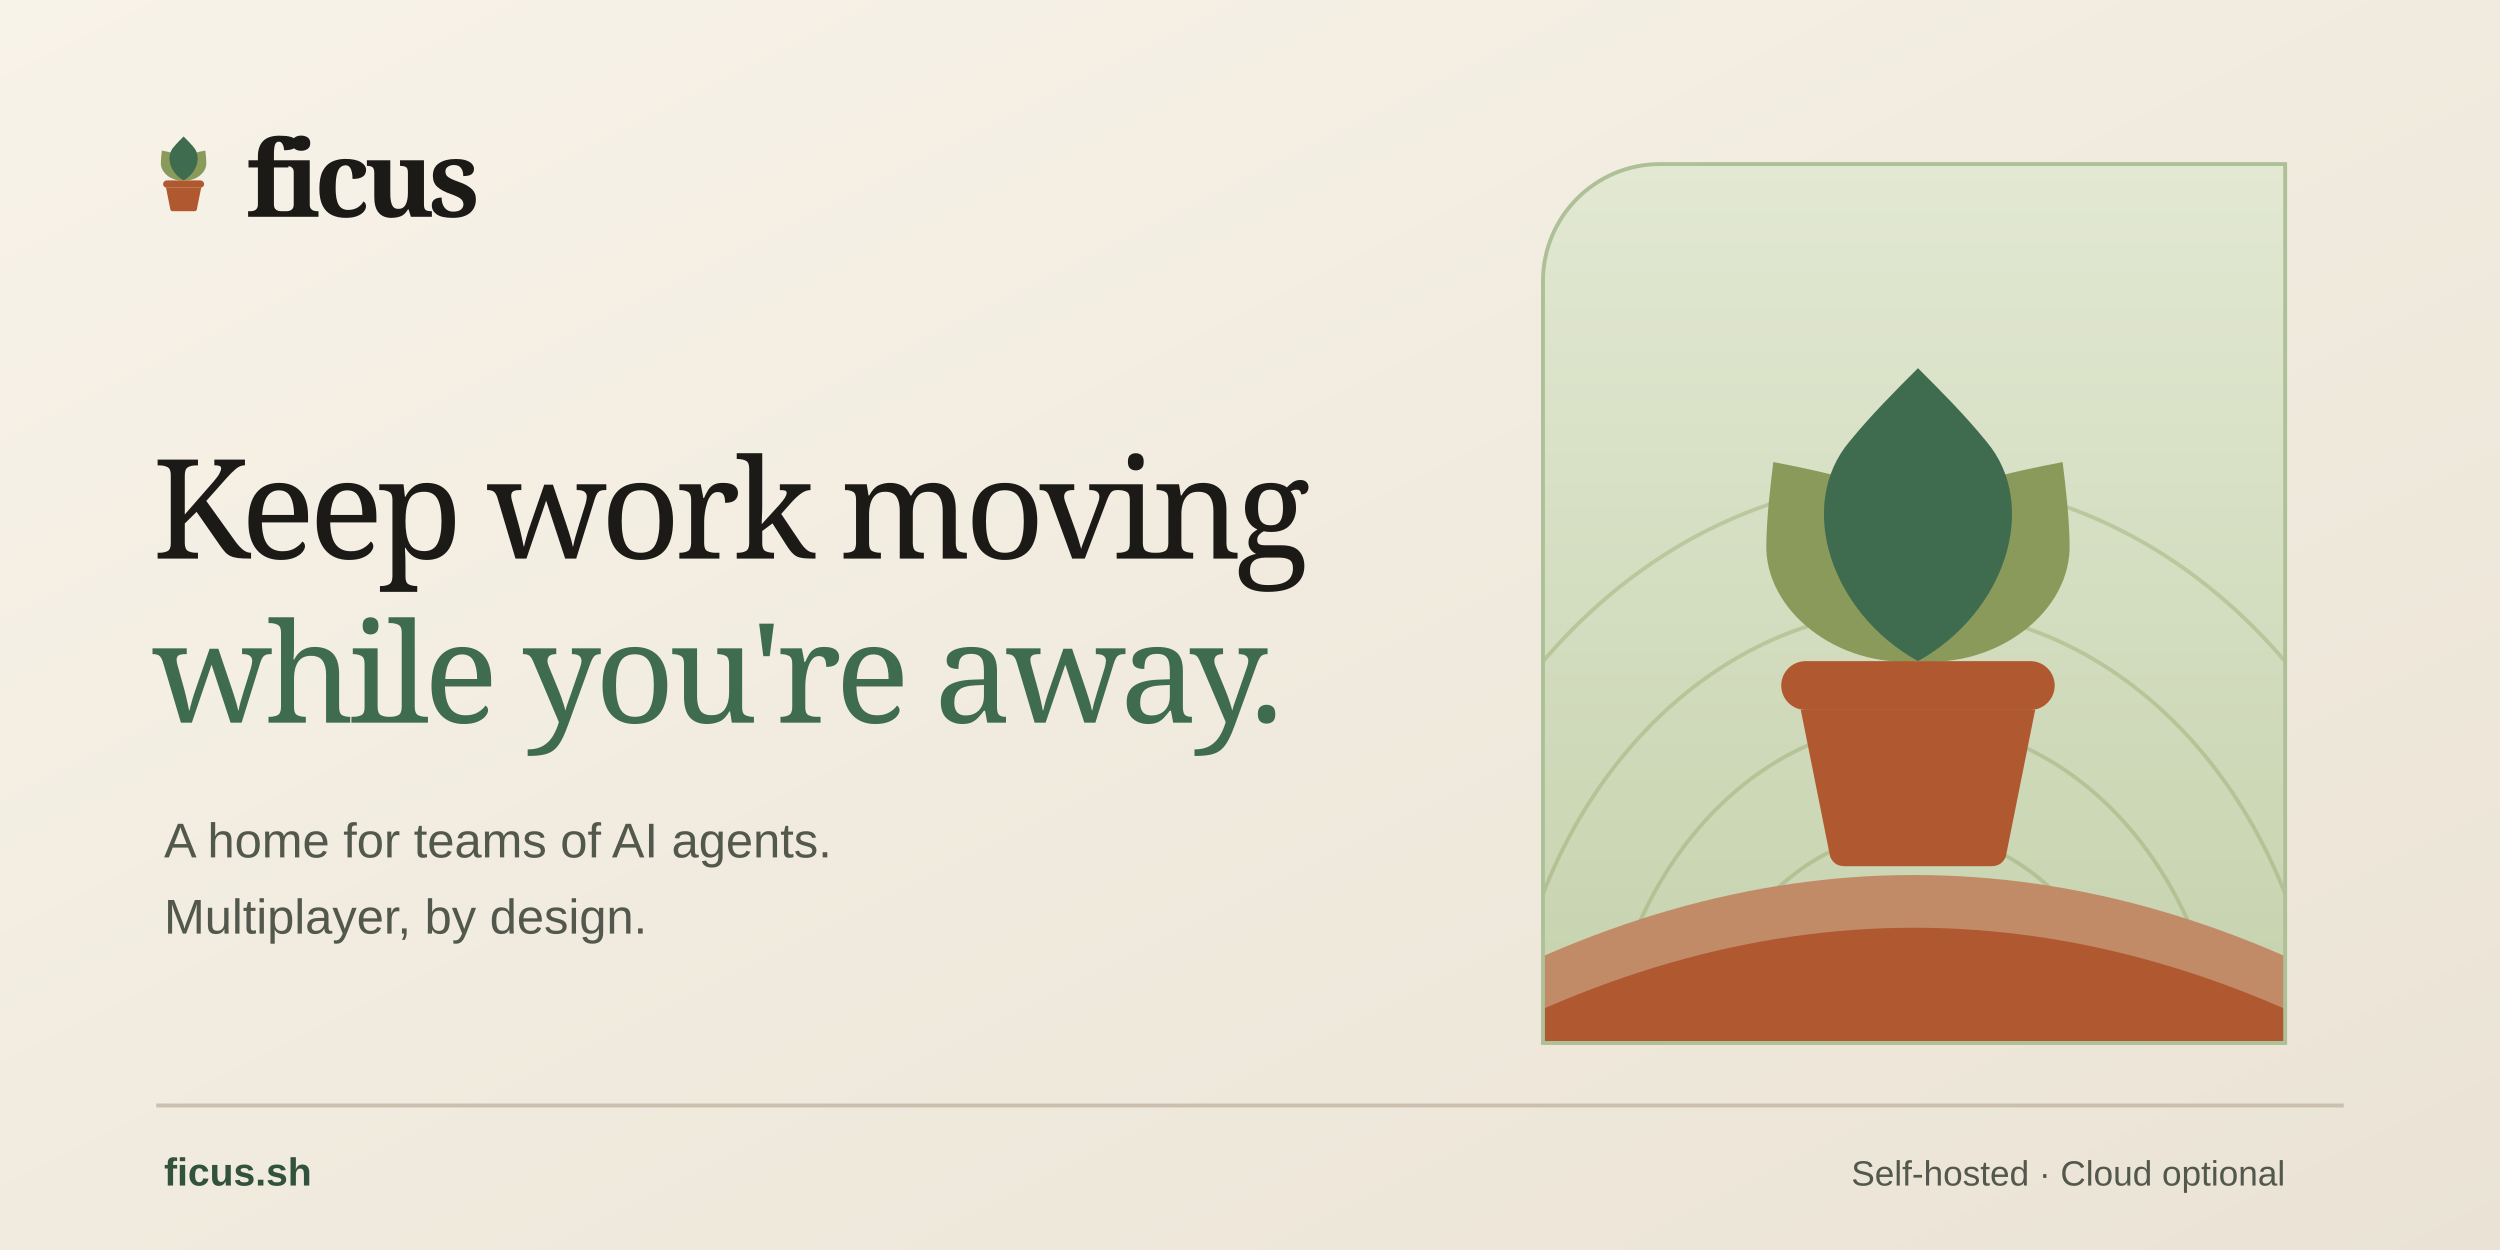
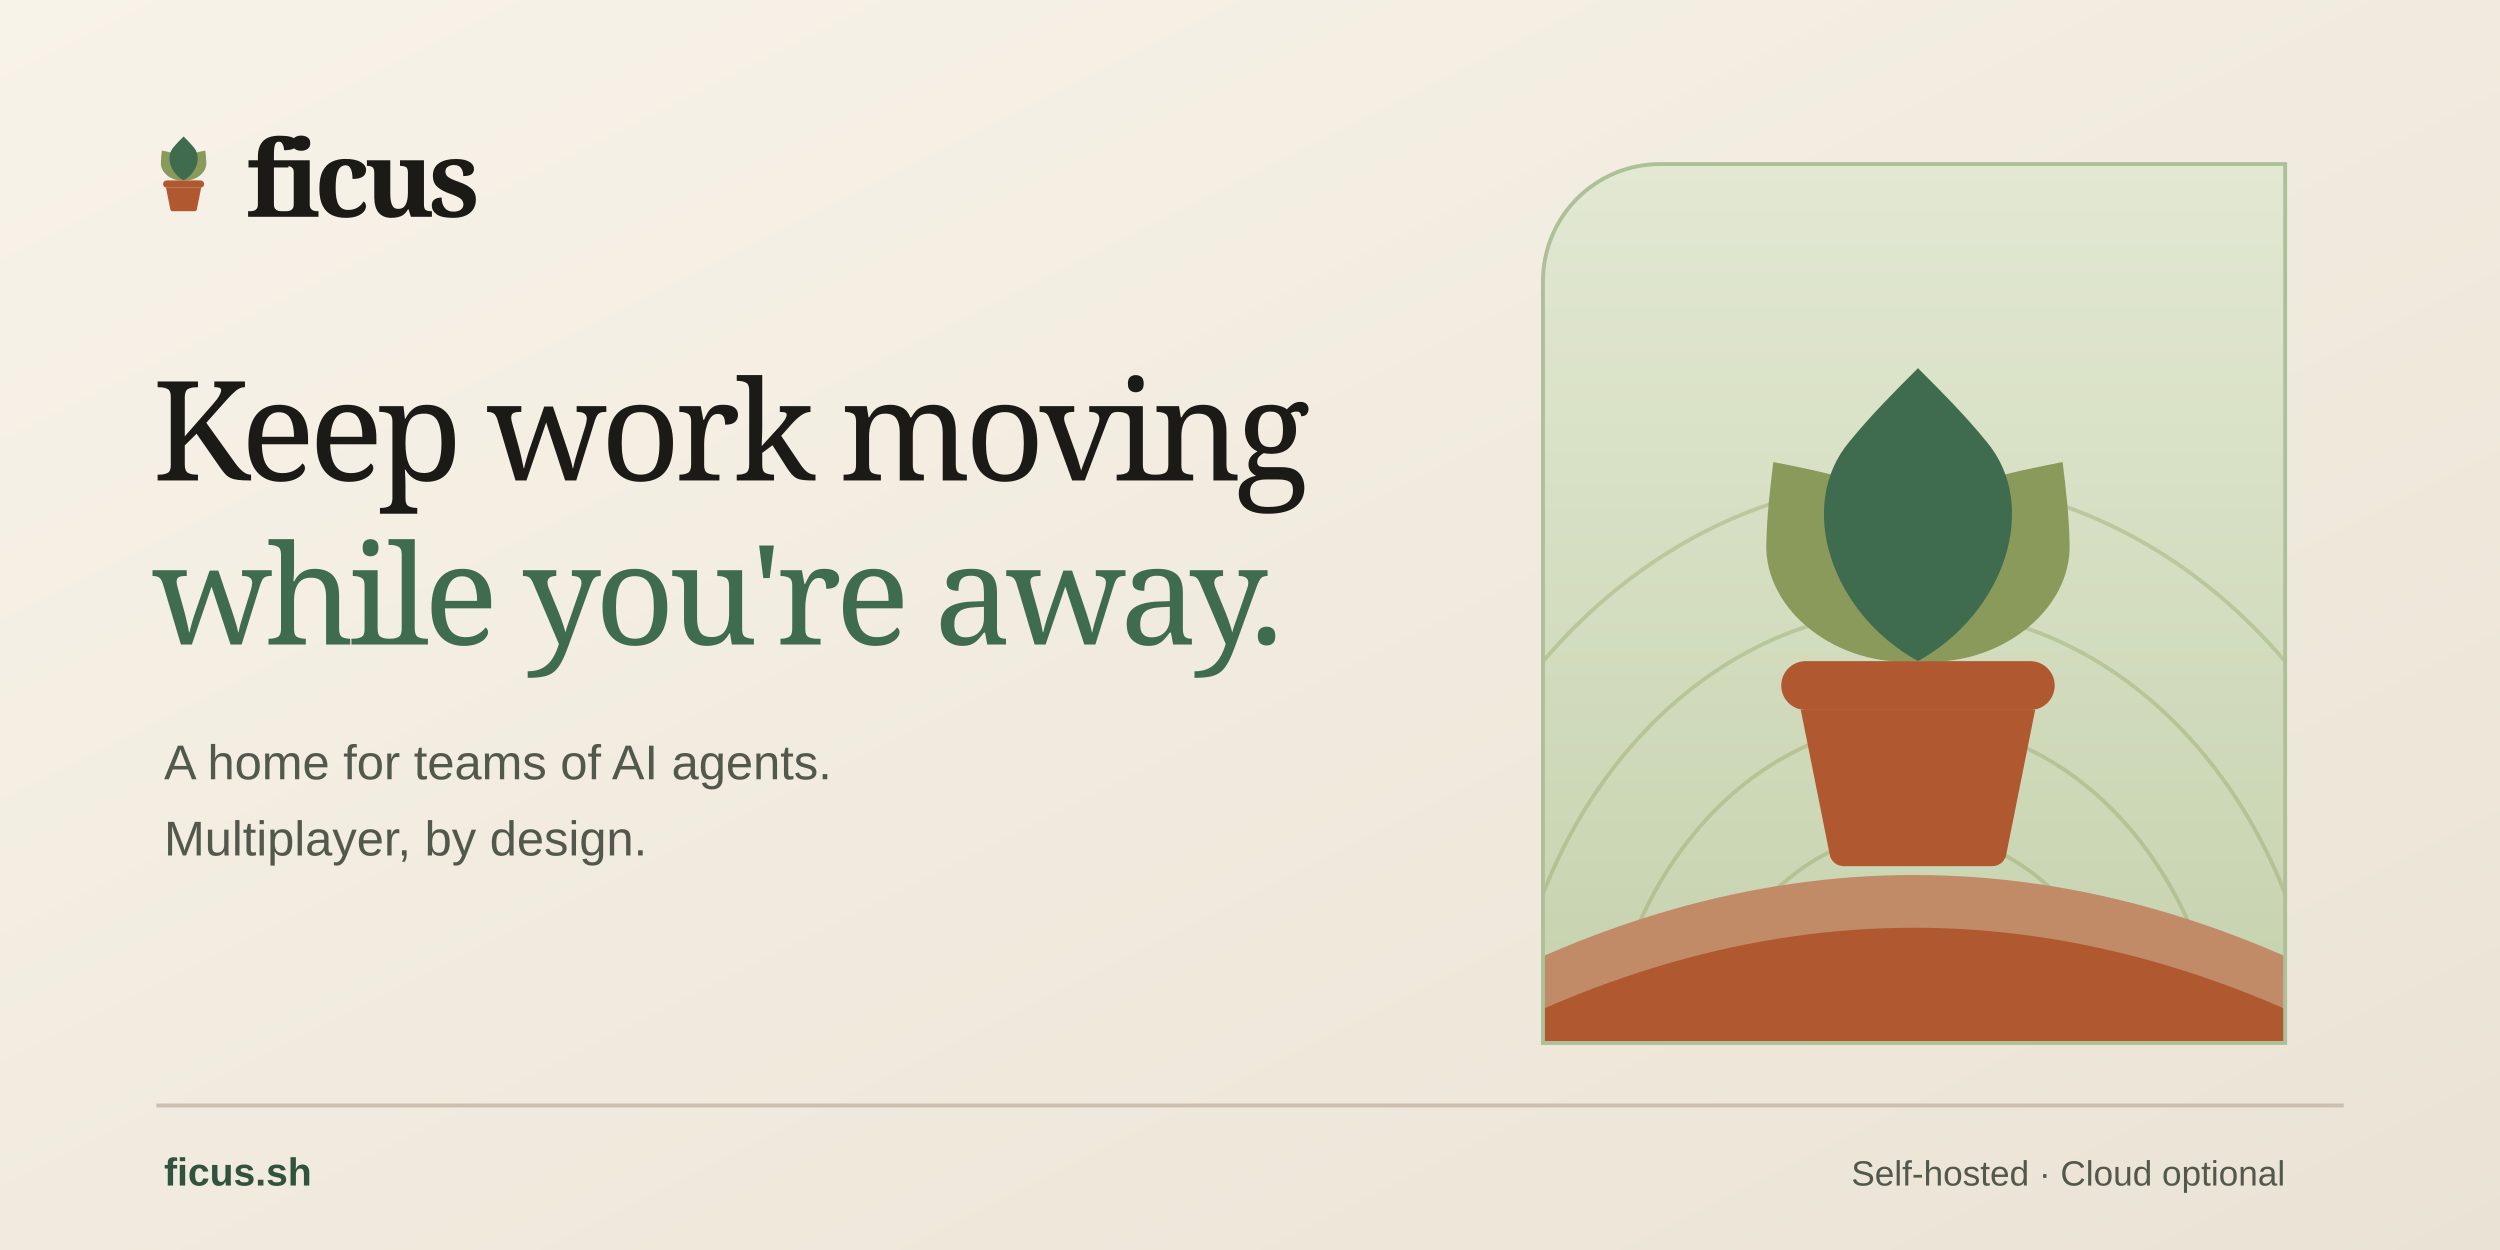
<svg xmlns="http://www.w3.org/2000/svg" width="1280" height="640" viewBox="0 0 1280 640" role="img" aria-label="Ficus — Keep work moving while you're away">
  <defs>
    <linearGradient id="linen" x2="1" y2="1">
      <stop stop-color="#f8f3e9" />
      <stop offset="1" stop-color="#eae3d5" />
    </linearGradient>
    <linearGradient id="garden" x2="0" y2="1">
      <stop stop-color="#e2e8d2" />
      <stop offset="1" stop-color="#c5d2ad" />
    </linearGradient>
    <clipPath id="arch">
      <path d="M850 84h320v450H790V144a60 60 0 0 1 60-60z" />
    </clipPath>
  </defs>
  <rect width="1280" height="640" fill="url(#linen)" />
  <path d="M80 566h1120" stroke="#cbbfb0" stroke-width="2" />
  <g transform="translate(70 65) scale(.75)">
    <g transform="translate(0 -2.5)">
      <g transform="translate(32 39) rotate(-36) scale(.78 .84)">
        <path d="M0 0 C9 -5 12.5 -16 7 -22.5 C4.8 -25.2 2.4 -27.6 0 -30 C-2.4 -27.6 -4.8 -25.2 -7 -22.5 C-12.5 -16 -9 -5 0 0 Z" fill="#8a9a5b" />
      </g>
      <g transform="translate(32 39) rotate(36) scale(.78 .84)">
        <path d="M0 0 C9 -5 12.5 -16 7 -22.5 C4.8 -25.2 2.4 -27.6 0 -30 C-2.4 -27.6 -4.8 -25.2 -7 -22.5 C-12.5 -16 -9 -5 0 0 Z" fill="#8a9a5b" />
      </g>
      <g transform="translate(32 39)">
        <path d="M0 0 C9 -5 12.5 -16 7 -22.5 C4.8 -25.2 2.4 -27.6 0 -30 C-2.4 -27.6 -4.8 -25.2 -7 -22.5 C-12.5 -16 -9 -5 0 0 Z" fill="#3f6b4f" />
      </g>
      <rect x="18" y="39" width="28" height="5" rx="2.5" fill="#b0582f" />
      <path d="M20 44 H44 L41 59 Q40.6 60 39.5 60 H24.5 Q23.4 60 23 59 Z" fill="#b0582f" />
    </g>
  </g>
  <text x="126" y="111" fill="#1c1a17" font-family="Georgia,serif" font-size="54" font-weight="bold" letter-spacing="-3">ficus</text>
-   <text x="78" y="286" fill="#1c1a17" font-family="Georgia,serif" font-size="71" letter-spacing="-3">Keep work moving</text>
-   <text x="78" y="370" fill="#3f6b4f" font-family="Georgia,serif" font-size="71" letter-spacing="-3">while you're away.</text>
-   <text x="84" y="439" fill="#53584c" font-family="Arial,sans-serif" font-size="25">A home for teams of AI agents.</text>
-   <text x="84" y="478" fill="#53584c" font-family="Arial,sans-serif" font-size="25">Multiplayer, by design.</text>
+   <text x="78" y="246" fill="#1c1a17" font-family="Georgia,serif" font-size="71" letter-spacing="-3">Keep work moving</text>
+   <text x="78" y="330" fill="#3f6b4f" font-family="Georgia,serif" font-size="71" letter-spacing="-3">while you're away.</text>
+   <text x="84" y="399" fill="#53584c" font-family="Arial,sans-serif" font-size="25">A home for teams of AI agents.</text>
+   <text x="84" y="438" fill="#53584c" font-family="Arial,sans-serif" font-size="25">Multiplayer, by design.</text>
  <text x="84" y="607" fill="#31533e" font-family="Arial,sans-serif" font-size="20" font-weight="bold">ficus.sh</text>
  <text x="1170" text-anchor="end" y="607" fill="#53584c" font-family="Arial,sans-serif" font-size="18">Self-hosted · Cloud optional</text>
  <g clip-path="url(#arch)">
    <rect x="790" y="84" width="380" height="450" fill="url(#garden)" />
    <g fill="none" stroke="#8a9a5b" stroke-opacity=".35" stroke-width="2">
      <ellipse cx="980" cy="566" rx="115" ry="140" />
      <ellipse cx="980" cy="566" rx="160" ry="196" />
      <ellipse cx="980" cy="566" rx="210" ry="254" />
      <ellipse cx="980" cy="566" rx="270" ry="320" />
    </g>
    <path d="M730 520Q980 376 1230 520v160H730z" fill="#c28b68" />
    <path d="M730 547Q980 403 1230 547v160H730z" fill="#b0582f" />
  </g>
  <path d="M850 84h320v450H790V144a60 60 0 0 1 60-60z" fill="none" stroke="#adc097" stroke-width="2" />
  <g transform="translate(822 156) scale(5)">
    <g transform="translate(0 -2.5)">
      <g transform="translate(32 39) rotate(-36) scale(.78 .84)">
        <path d="M0 0 C9 -5 12.5 -16 7 -22.5 C4.8 -25.2 2.4 -27.6 0 -30 C-2.4 -27.6 -4.8 -25.2 -7 -22.5 C-12.5 -16 -9 -5 0 0 Z" fill="#8a9a5b" />
      </g>
      <g transform="translate(32 39) rotate(36) scale(.78 .84)">
        <path d="M0 0 C9 -5 12.5 -16 7 -22.5 C4.8 -25.2 2.4 -27.6 0 -30 C-2.4 -27.6 -4.8 -25.2 -7 -22.5 C-12.5 -16 -9 -5 0 0 Z" fill="#8a9a5b" />
      </g>
      <g transform="translate(32 39)">
        <path d="M0 0 C9 -5 12.5 -16 7 -22.5 C4.8 -25.2 2.4 -27.6 0 -30 C-2.4 -27.6 -4.8 -25.2 -7 -22.5 C-12.5 -16 -9 -5 0 0 Z" fill="#3f6b4f" />
      </g>
      <rect x="18" y="39" width="28" height="5" rx="2.5" fill="#b0582f" />
      <path d="M20 44 H44 L41 59 Q40.6 60 39.5 60 H24.5 Q23.4 60 23 59 Z" fill="#b0582f" />
    </g>
  </g>
</svg>
